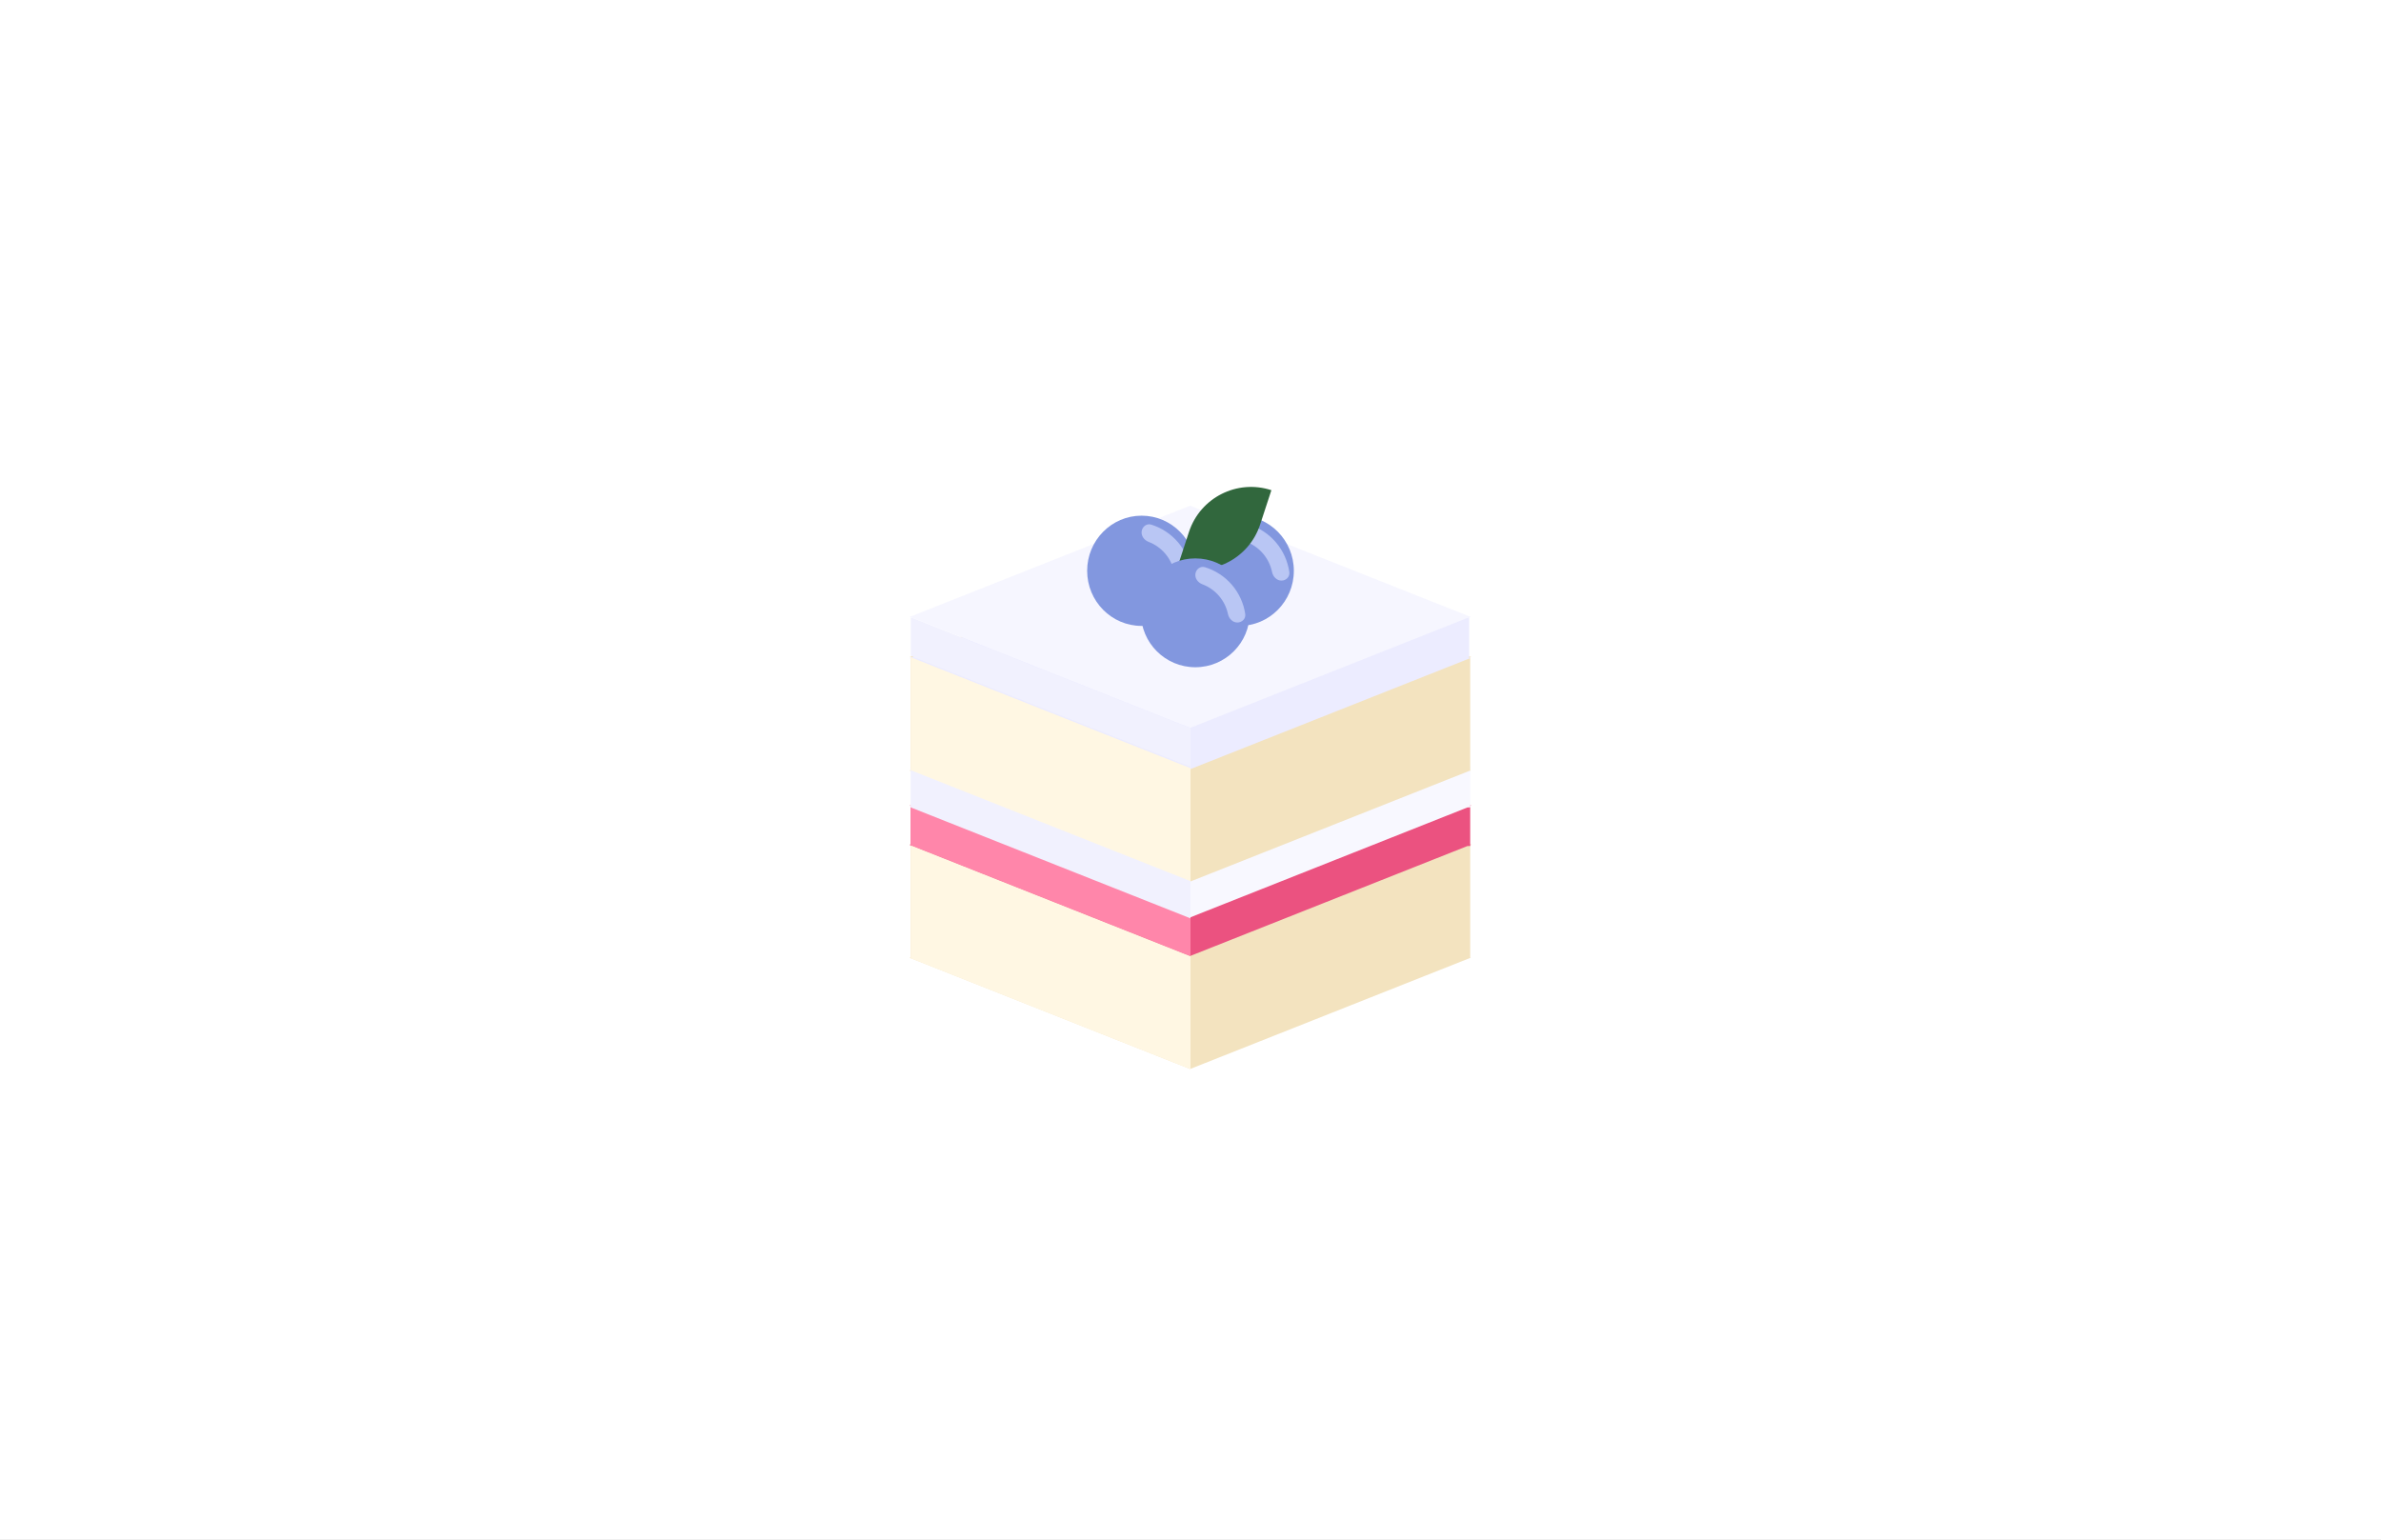
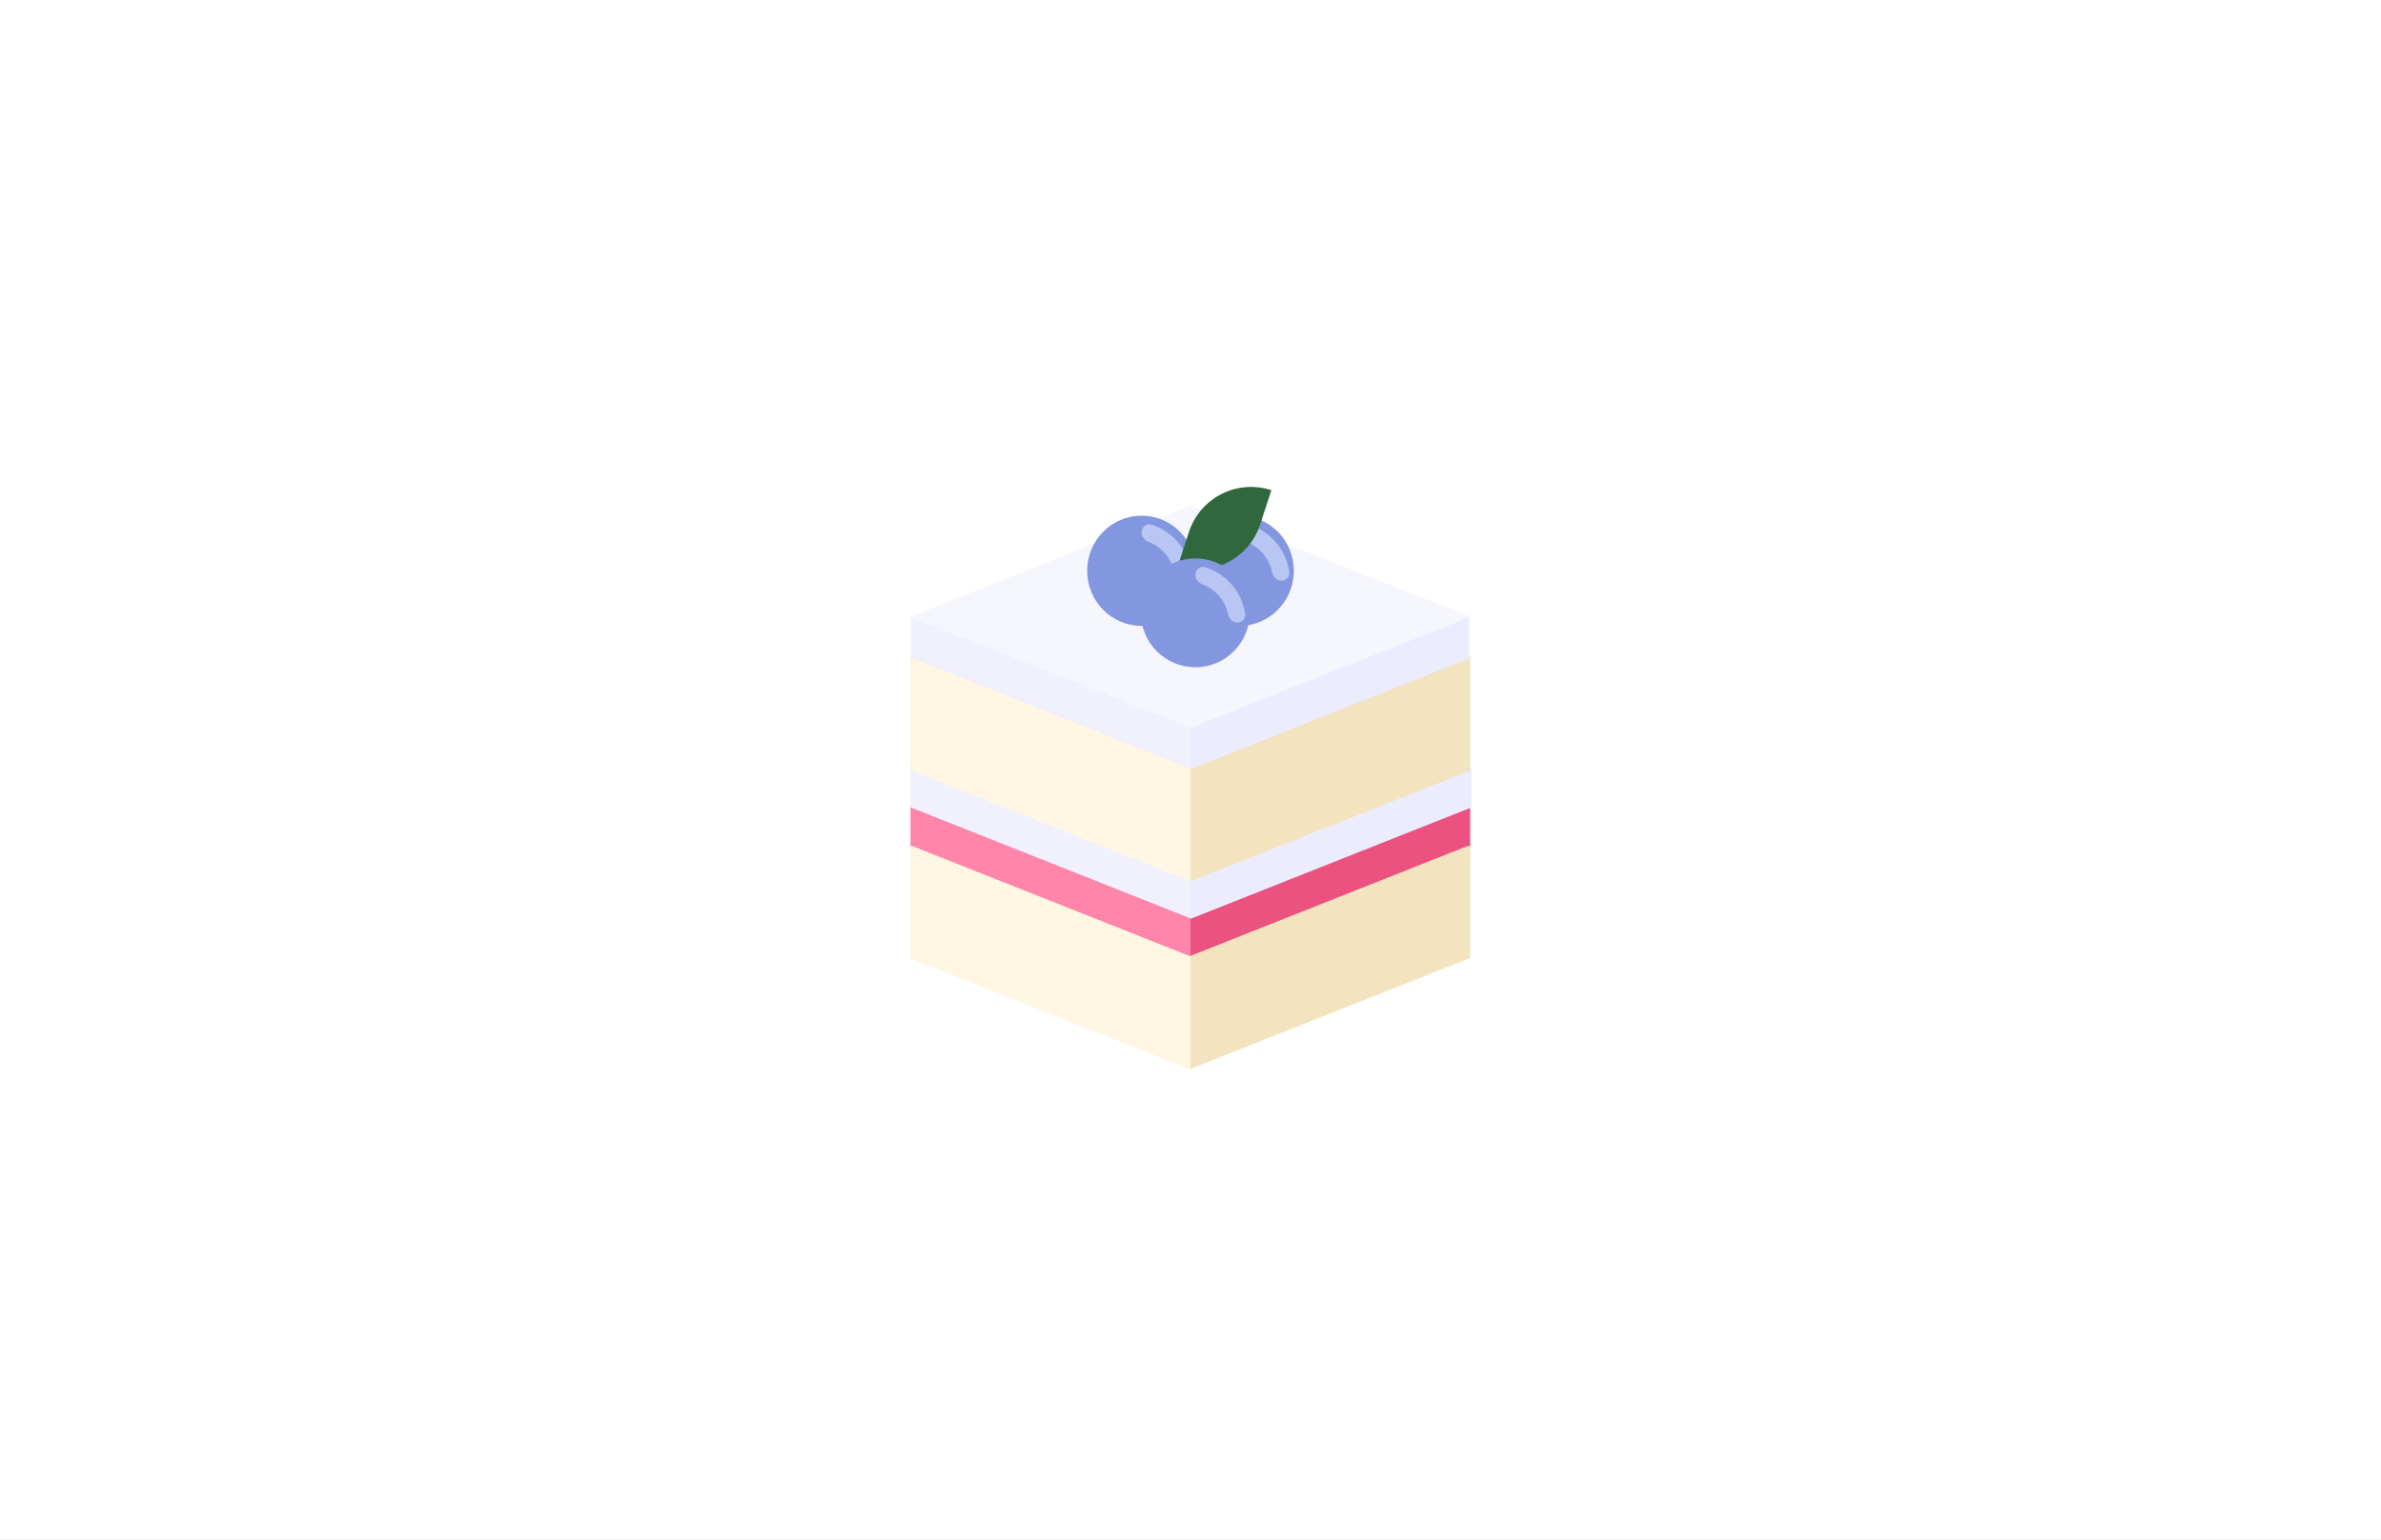
<svg xmlns="http://www.w3.org/2000/svg" width="1728" height="1117" viewBox="0 0 1728 1117" fill="none">
  <g id="Frame 1">
    <rect width="1728" height="1117" fill="white" />
    <path id="Layer1" fill-rule="evenodd" clip-rule="evenodd" d="M864.005 532L1066.89 612.455H1067.77L1067.33 612.629L1067.77 612.803H1066.89L1066.39 613H1067V695H1066.62L1066.65 695.012H1067.52L1067.08 695.186L1067.52 695.359H1066.65L863.761 775.814L660.876 695.359H660L660.438 695.186L660 695.012H660.877L661 694.963V613H661.618L661.12 612.803H660.244L660.682 612.629L660.243 612.455H661.12L864.005 532Z" fill="#F3E3BF" />
    <path id="Jam" fill-rule="evenodd" clip-rule="evenodd" d="M864.005 504L1066.89 584.455H1067.77L1067.33 584.629L1067.77 584.803H1066.89L1066.39 585H1067V613.012H1067.52L1067.08 613.186L1067.52 613.359H1067V614H1065.03L863.761 693.814L662.492 614H661V613.408L660.876 613.359H660L660.438 613.186L660 613.012H660.877L661 612.963V585H661.617L661.12 584.803H660.243L660.682 584.629L660.243 584.455H661.12L864.005 504Z" fill="#EB5280" />
-     <path id="Icing1" fill-rule="evenodd" clip-rule="evenodd" d="M1066.89 556.455L864.005 476L661.12 556.455H660.243L660.682 556.629L660.243 556.803H661.12L661.617 557H661V584.963L660.877 585.012H660L660.438 585.186L660 585.359H660.876L661 585.408V586H662.492L863.761 665.814L1065.03 586H1067V585.359H1067.52L1067.08 585.186L1067.52 585.012H1067V557H1066.39L1066.89 556.803H1067.77L1067.33 556.629L1067.77 556.455H1066.89Z" fill="#F8F8FF" />
+     <path id="Icing1" fill-rule="evenodd" clip-rule="evenodd" d="M1066.89 556.455L864.005 476L661.12 556.455H660.243L660.682 556.629L660.243 556.803H661.12L661.617 557H661V584.963L660.877 585.012H660L660.438 585.186L660 585.359H660.876L661 585.408V585.934H660.522L864.283 666.737L1067.88 586H1068V585.952L1068.04 585.934H1068V557H1066.39L1066.89 556.803H1067.77L1067.33 556.629L1067.77 556.455H1066.89Z" fill="#ECECFF" />
    <path id="Layer2" fill-rule="evenodd" clip-rule="evenodd" d="M864.005 396L1066.89 476.455H1067.77L1067.33 476.629L1067.77 476.803H1066.89L1066.39 477H1067V559H1066.62L1066.65 559.012H1067.52L1067.08 559.186L1067.52 559.359H1066.65L863.761 639.814L660.876 559.359H660L660.438 559.186L660 559.012H660.877L661 558.963V477H661.618L661.12 476.803H660.244L660.682 476.629L660.243 476.455H661.12L864.005 396Z" fill="#F3E3BF" />
    <path id="Icing2" fill-rule="evenodd" clip-rule="evenodd" d="M1065.5 477L1066.65 477.455H1067.52L1067.08 477.629L1067.52 477.803H1066.65L863.761 558.258L660.876 477.803H660L660.438 477.629L660 477.455H660.877L863.762 397L1017.24 457.864V448H1066.24V477H1065.5Z" fill="#ECECFF" />
    <path id="Icingtop" d="M1066.65 447.455L863.761 367L660.877 447.455H660L660.438 447.629L660 447.803H660.876L863.761 528.258L1066.65 447.803H1067.52L1067.08 447.629L1067.52 447.455H1066.65Z" fill="#F6F6FF" />
    <path id="Layer1side" d="M864 776L661 695.5V613.5L864 694V776Z" fill="#FFF7E3" />
    <path id="Jamside" d="M661 613.5V585.5L864 666V694L661 613.5Z" fill="#FF86AA" />
    <path id="Icing1side" d="M661 586V558L864 638.5V666.5L661 586Z" fill="#F1F1FE" />
    <path id="Layer2side" d="M864 639.5L661 559V477L864 557.5V639.5Z" fill="#FFF7E3" />
    <path id="Icing2side" d="M661 476V448L864 528.5V556.5L661 476Z" fill="#F1F1FE" />
    <g id="Rightberry">
      <path d="M939 414.258C939 436.35 921.315 454.258 899.5 454.258C877.685 454.258 860 436.35 860 414.258C860 392.167 877.685 374.258 899.5 374.258C921.315 374.258 939 392.167 939 414.258Z" fill="#8297DF" />
      <path d="M926.031 393.667C931.229 399.789 934.571 407.248 935.727 415.151C936.226 418.566 933.416 421.379 930.008 421.379C926.599 421.379 923.903 418.55 923.201 415.172C921.102 405.07 913.984 396.839 904.612 393.28C901.42 392.068 899.059 388.944 899.569 385.532C900.079 382.122 903.243 379.732 906.5 380.742C914.046 383.082 920.831 387.544 926.031 393.667Z" fill="#B9C6F4" />
    </g>
    <g id="Leftberry">
      <path d="M868 414.258C868 436.35 850.315 454.258 828.5 454.258C806.685 454.258 789 436.35 789 414.258C789 392.167 806.685 374.258 828.5 374.258C850.315 374.258 868 392.167 868 414.258Z" fill="#8297DF" />
      <path d="M855.031 393.667C860.229 399.789 863.571 407.248 864.727 415.151C865.226 418.566 862.416 421.379 859.008 421.379C855.599 421.379 852.903 418.55 852.201 415.172C850.102 405.07 842.984 396.839 833.612 393.28C830.42 392.068 828.059 388.944 828.569 385.532C829.079 382.122 832.243 379.732 835.5 380.742C843.046 383.082 849.831 387.544 855.031 393.667Z" fill="#B9C6F4" />
    </g>
    <path id="Leaf" d="M854.73 410.959L862.898 386.042C871.051 361.166 897.827 347.61 922.703 355.764V355.764L914.536 380.681C906.383 405.557 879.607 419.113 854.73 410.959V410.959Z" fill="#31673D" />
    <g id="Centerbery">
      <path d="M907 444.758C907 466.574 889.315 484.258 867.5 484.258C845.685 484.258 828 466.574 828 444.758C828 422.943 845.685 405.258 867.5 405.258C889.315 405.258 907 422.943 907 444.758Z" fill="#8297DF" />
      <path d="M894.031 424.425C899.229 430.47 902.571 437.836 903.727 445.64C904.226 449.012 901.416 451.79 898.008 451.79C894.599 451.79 891.903 448.996 891.201 445.661C889.102 435.685 881.984 427.557 872.612 424.042C869.42 422.846 867.059 419.761 867.569 416.391C868.079 413.024 871.243 410.664 874.5 411.661C882.046 413.972 888.831 418.378 894.031 424.425Z" fill="#B9C6F4" />
    </g>
  </g>
</svg>
